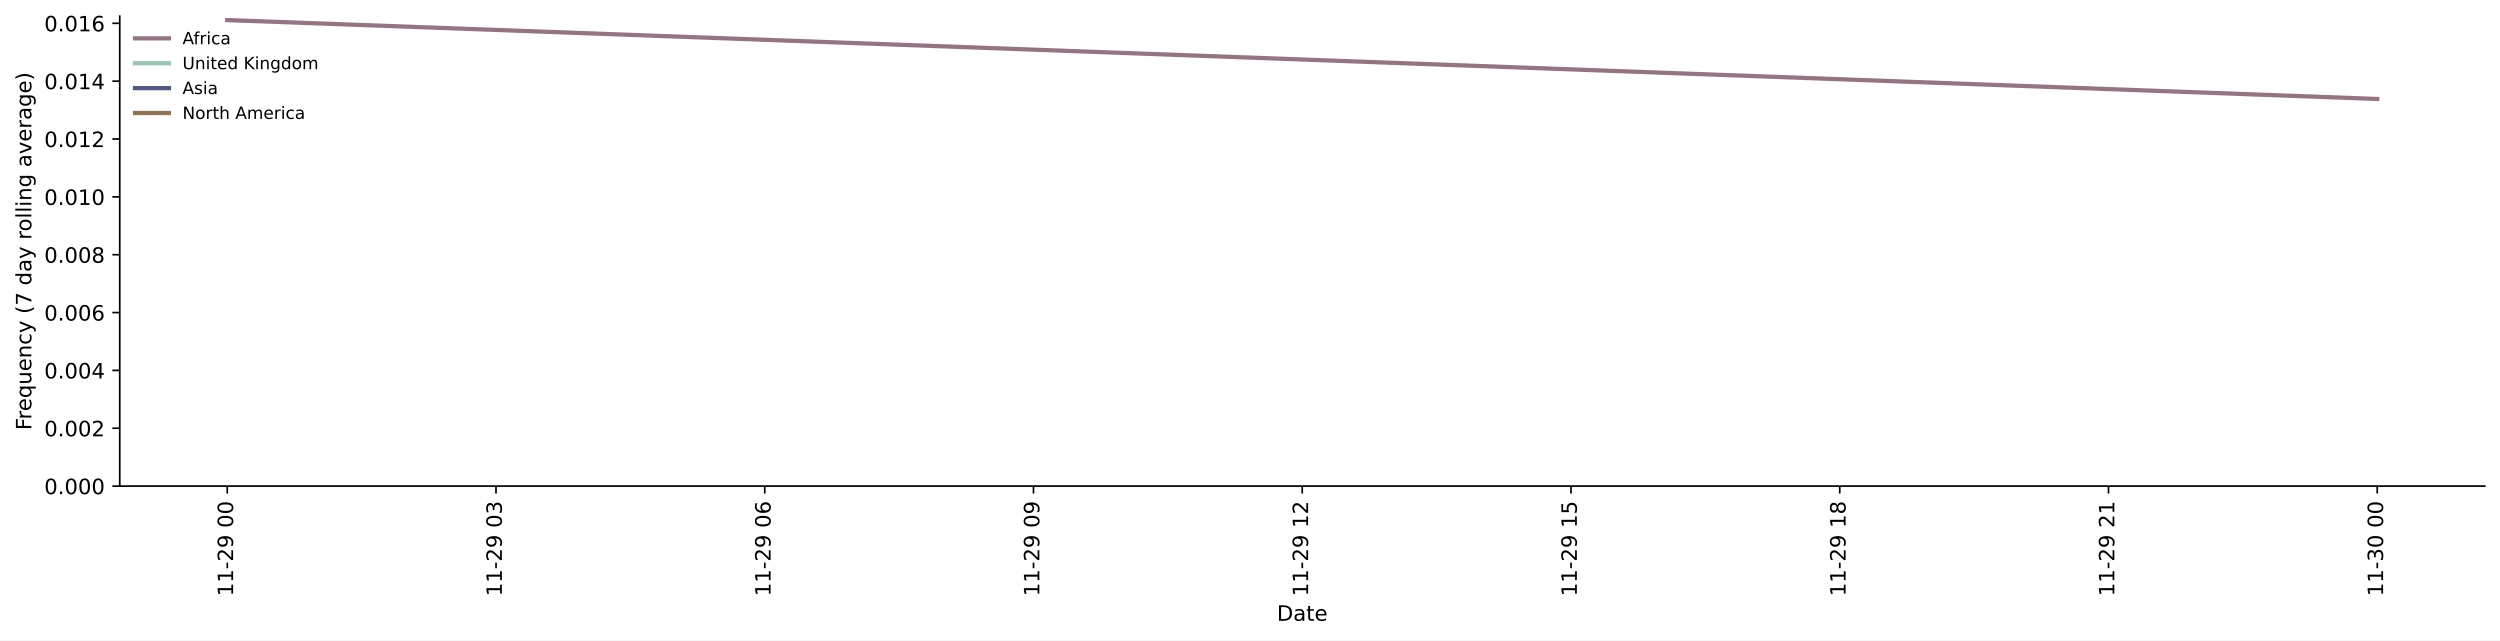
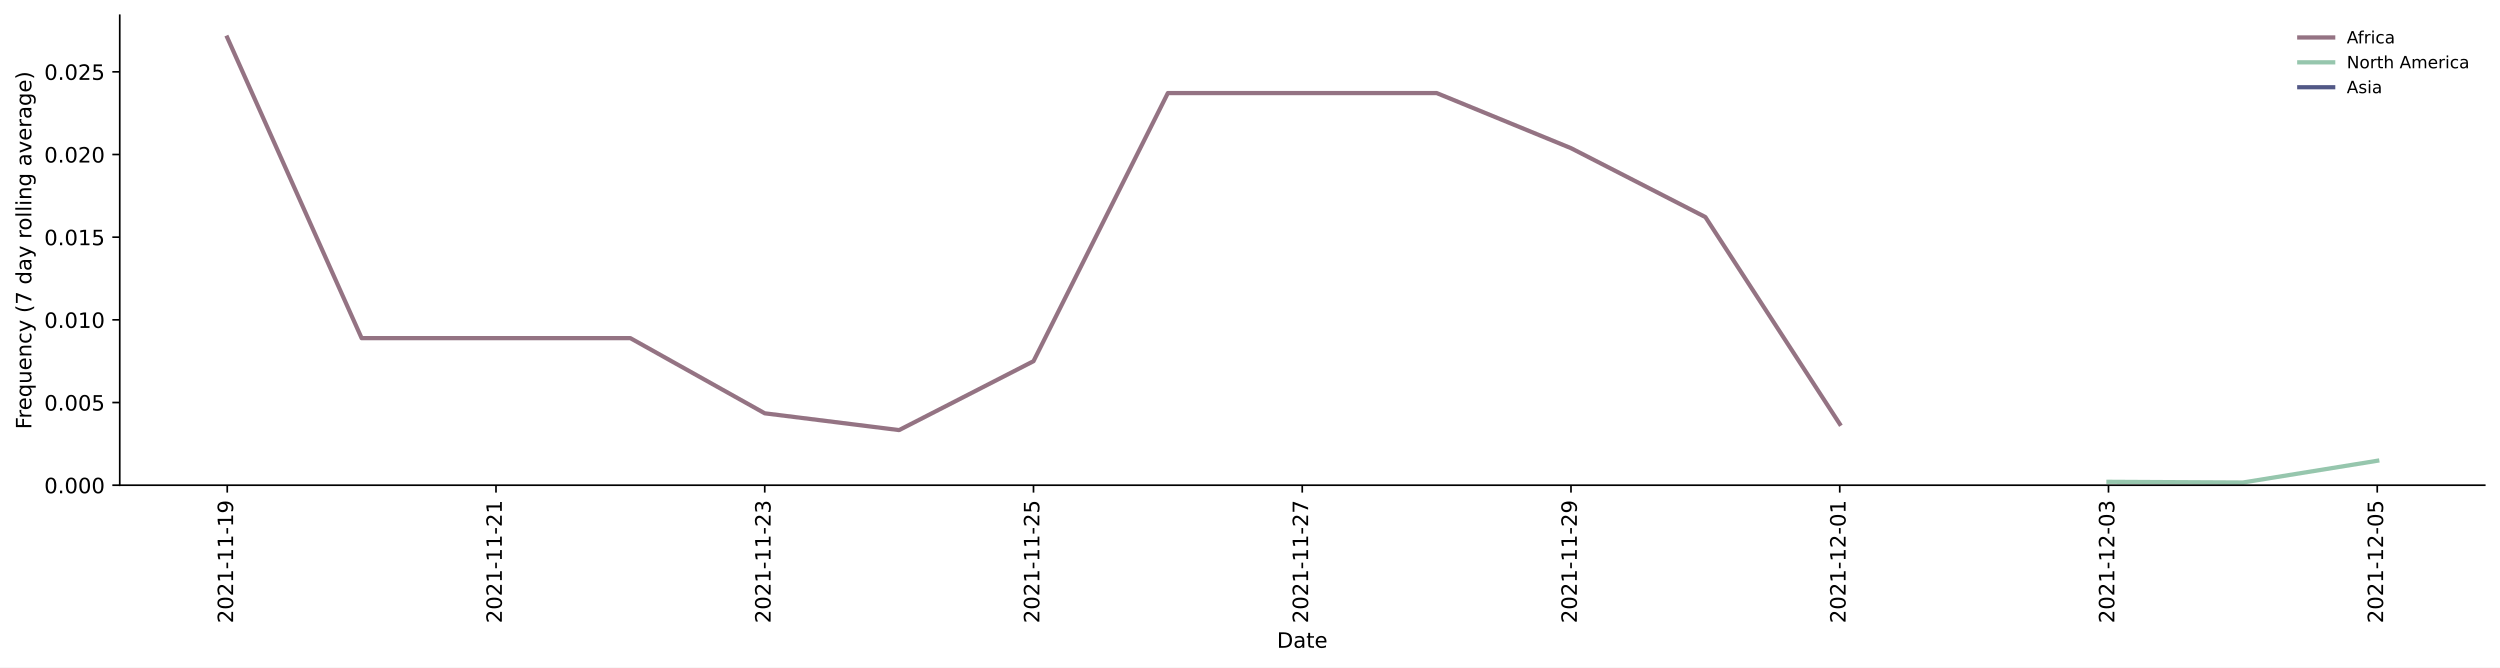
- <svg xmlns="http://www.w3.org/2000/svg" xmlns:xlink="http://www.w3.org/1999/xlink" height="302.221pt" version="1.1" viewBox="0 0 1179.706 302.221" width="1179.706pt">
+ <svg xmlns="http://www.w3.org/2000/svg" xmlns:xlink="http://www.w3.org/1999/xlink" height="314.954pt" version="1.1" viewBox="0 0 1179.706 314.954" width="1179.706pt">
  <defs>
    <style type="text/css">*{stroke-linecap:butt;stroke-linejoin:round;}</style>
  </defs>
  <g id="figure_1">
    <g id="patch_1">
-       <path d="M 0 302.221  L 1179.706 302.221  L 1179.706 0  L 0 0  z " style="fill:#ffffff;" />
+       <path d="M 0 314.954  L 1179.706 314.954  L 1179.706 0  L 0 0  z " style="fill:#ffffff;" />
    </g>
    <g id="axes_1">
      <g id="patch_2">
-         <path d="M 56.506 229.381  L 1172.506 229.381  L 1172.506 7.621  L 56.506 7.621  z " style="fill:#ffffff;" />
+         <path d="M 56.506 228.96  L 1172.506 228.96  L 1172.506 7.2  L 56.506 7.2  z " style="fill:#ffffff;" />
      </g>
      <g id="matplotlib.axis_1">
        <g id="xtick_1">
          <g id="line2d_1">
            <defs>
-               <path d="M 0 0  L 0 3.5  " id="m46bac3c901" style="stroke:#000000;stroke-width:0.8;" />
-             </defs>
-             <g>
-               <use style="stroke:#000000;stroke-width:0.8;" x="107.234" xlink:href="#m46bac3c901" y="229.381" />
+               <path d="M 0 0  L 0 3.5  " id="m4ff0726800" style="stroke:#000000;stroke-width:0.8;" />
+             </defs>
+             <g>
+               <use style="stroke:#000000;stroke-width:0.8;" x="107.234" xlink:href="#m4ff0726800" y="228.96" />
            </g>
          </g>
          <g id="text_1">
-             <g transform="translate(109.9929 281.3424)rotate(-90)scale(0.1 -0.1)">
+             <g transform="translate(109.9929 294.0756)rotate(-90)scale(0.1 -0.1)">
              <defs>
+                 <path d="M 1228 531  L 3431 531  L 3431 0  L 469 0  L 469 531  Q 828 903 1448 1529  Q 2069 2156 2228 2338  Q 2531 2678 2651 2914  Q 2772 3150 2772 3378  Q 2772 3750 2511 3984  Q 2250 4219 1831 4219  Q 1534 4219 1204 4116  Q 875 4013 500 3803  L 500 4441  Q 881 4594 1212 4672  Q 1544 4750 1819 4750  Q 2544 4750 2975 4387  Q 3406 4025 3406 3419  Q 3406 3131 3298 2873  Q 3191 2616 2906 2266  Q 2828 2175 2409 1742  Q 1991 1309 1228 531  z " id="DejaVuSans-32" transform="scale(0.015625)" />
+                 <path d="M 2034 4250  Q 1547 4250 1301 3770  Q 1056 3291 1056 2328  Q 1056 1369 1301 889  Q 1547 409 2034 409  Q 2525 409 2770 889  Q 3016 1369 3016 2328  Q 3016 3291 2770 3770  Q 2525 4250 2034 4250  z M 2034 4750  Q 2819 4750 3233 4129  Q 3647 3509 3647 2328  Q 3647 1150 3233 529  Q 2819 -91 2034 -91  Q 1250 -91 836 529  Q 422 1150 422 2328  Q 422 3509 836 4129  Q 1250 4750 2034 4750  z " id="DejaVuSans-30" transform="scale(0.015625)" />
                <path d="M 794 531  L 1825 531  L 1825 4091  L 703 3866  L 703 4441  L 1819 4666  L 2450 4666  L 2450 531  L 3481 531  L 3481 0  L 794 0  L 794 531  z " id="DejaVuSans-31" transform="scale(0.015625)" />
                <path d="M 313 2009  L 1997 2009  L 1997 1497  L 313 1497  L 313 2009  z " id="DejaVuSans-2d" transform="scale(0.015625)" />
-                 <path d="M 1228 531  L 3431 531  L 3431 0  L 469 0  L 469 531  Q 828 903 1448 1529  Q 2069 2156 2228 2338  Q 2531 2678 2651 2914  Q 2772 3150 2772 3378  Q 2772 3750 2511 3984  Q 2250 4219 1831 4219  Q 1534 4219 1204 4116  Q 875 4013 500 3803  L 500 4441  Q 881 4594 1212 4672  Q 1544 4750 1819 4750  Q 2544 4750 2975 4387  Q 3406 4025 3406 3419  Q 3406 3131 3298 2873  Q 3191 2616 2906 2266  Q 2828 2175 2409 1742  Q 1991 1309 1228 531  z " id="DejaVuSans-32" transform="scale(0.015625)" />
                <path d="M 703 97  L 703 672  Q 941 559 1184 500  Q 1428 441 1663 441  Q 2288 441 2617 861  Q 2947 1281 2994 2138  Q 2813 1869 2534 1725  Q 2256 1581 1919 1581  Q 1219 1581 811 2004  Q 403 2428 403 3163  Q 403 3881 828 4315  Q 1253 4750 1959 4750  Q 2769 4750 3195 4129  Q 3622 3509 3622 2328  Q 3622 1225 3098 567  Q 2575 -91 1691 -91  Q 1453 -91 1209 -44  Q 966 3 703 97  z M 1959 2075  Q 2384 2075 2632 2365  Q 2881 2656 2881 3163  Q 2881 3666 2632 3958  Q 2384 4250 1959 4250  Q 1534 4250 1286 3958  Q 1038 3666 1038 3163  Q 1038 2656 1286 2365  Q 1534 2075 1959 2075  z " id="DejaVuSans-39" transform="scale(0.015625)" />
-                 <path id="DejaVuSans-20" transform="scale(0.015625)" />
-                 <path d="M 2034 4250  Q 1547 4250 1301 3770  Q 1056 3291 1056 2328  Q 1056 1369 1301 889  Q 1547 409 2034 409  Q 2525 409 2770 889  Q 3016 1369 3016 2328  Q 3016 3291 2770 3770  Q 2525 4250 2034 4250  z M 2034 4750  Q 2819 4750 3233 4129  Q 3647 3509 3647 2328  Q 3647 1150 3233 529  Q 2819 -91 2034 -91  Q 1250 -91 836 529  Q 422 1150 422 2328  Q 422 3509 836 4129  Q 1250 4750 2034 4750  z " id="DejaVuSans-30" transform="scale(0.015625)" />
              </defs>
-               <use xlink:href="#DejaVuSans-31" />
-               <use x="63.623" xlink:href="#DejaVuSans-31" />
-               <use x="127.246" xlink:href="#DejaVuSans-2d" />
-               <use x="163.33" xlink:href="#DejaVuSans-32" />
-               <use x="226.953" xlink:href="#DejaVuSans-39" />
-               <use x="290.576" xlink:href="#DejaVuSans-20" />
-               <use x="322.363" xlink:href="#DejaVuSans-30" />
-               <use x="385.986" xlink:href="#DejaVuSans-30" />
+               <use xlink:href="#DejaVuSans-32" />
+               <use x="63.623" xlink:href="#DejaVuSans-30" />
+               <use x="127.246" xlink:href="#DejaVuSans-32" />
+               <use x="190.869" xlink:href="#DejaVuSans-31" />
+               <use x="254.492" xlink:href="#DejaVuSans-2d" />
+               <use x="290.576" xlink:href="#DejaVuSans-31" />
+               <use x="354.199" xlink:href="#DejaVuSans-31" />
+               <use x="417.822" xlink:href="#DejaVuSans-2d" />
+               <use x="453.906" xlink:href="#DejaVuSans-31" />
+               <use x="517.529" xlink:href="#DejaVuSans-39" />
            </g>
          </g>
        </g>
        <g id="xtick_2">
          <g id="line2d_2">
            <g>
-               <use style="stroke:#000000;stroke-width:0.8;" x="234.052" xlink:href="#m46bac3c901" y="229.381" />
+               <use style="stroke:#000000;stroke-width:0.8;" x="234.052" xlink:href="#m4ff0726800" y="228.96" />
            </g>
          </g>
          <g id="text_2">
-             <g transform="translate(236.8111 281.3424)rotate(-90)scale(0.1 -0.1)">
+             <g transform="translate(236.8111 294.0756)rotate(-90)scale(0.1 -0.1)">
+               <use xlink:href="#DejaVuSans-32" />
+               <use x="63.623" xlink:href="#DejaVuSans-30" />
+               <use x="127.246" xlink:href="#DejaVuSans-32" />
+               <use x="190.869" xlink:href="#DejaVuSans-31" />
+               <use x="254.492" xlink:href="#DejaVuSans-2d" />
+               <use x="290.576" xlink:href="#DejaVuSans-31" />
+               <use x="354.199" xlink:href="#DejaVuSans-31" />
+               <use x="417.822" xlink:href="#DejaVuSans-2d" />
+               <use x="453.906" xlink:href="#DejaVuSans-32" />
+               <use x="517.529" xlink:href="#DejaVuSans-31" />
+             </g>
+           </g>
+         </g>
+         <g id="xtick_3">
+           <g id="line2d_3">
+             <g>
+               <use style="stroke:#000000;stroke-width:0.8;" x="360.87" xlink:href="#m4ff0726800" y="228.96" />
+             </g>
+           </g>
+           <g id="text_3">
+             <g transform="translate(363.6293 294.0756)rotate(-90)scale(0.1 -0.1)">
              <defs>
                <path d="M 2597 2516  Q 3050 2419 3304 2112  Q 3559 1806 3559 1356  Q 3559 666 3084 287  Q 2609 -91 1734 -91  Q 1441 -91 1130 -33  Q 819 25 488 141  L 488 750  Q 750 597 1062 519  Q 1375 441 1716 441  Q 2309 441 2620 675  Q 2931 909 2931 1356  Q 2931 1769 2642 2001  Q 2353 2234 1838 2234  L 1294 2234  L 1294 2753  L 1863 2753  Q 2328 2753 2575 2939  Q 2822 3125 2822 3475  Q 2822 3834 2567 4026  Q 2313 4219 1838 4219  Q 1578 4219 1281 4162  Q 984 4106 628 3988  L 628 4550  Q 988 4650 1302 4700  Q 1616 4750 1894 4750  Q 2613 4750 3031 4423  Q 3450 4097 3450 3541  Q 3450 3153 3228 2886  Q 3006 2619 2597 2516  z " id="DejaVuSans-33" transform="scale(0.015625)" />
              </defs>
-               <use xlink:href="#DejaVuSans-31" />
-               <use x="63.623" xlink:href="#DejaVuSans-31" />
-               <use x="127.246" xlink:href="#DejaVuSans-2d" />
-               <use x="163.33" xlink:href="#DejaVuSans-32" />
-               <use x="226.953" xlink:href="#DejaVuSans-39" />
-               <use x="290.576" xlink:href="#DejaVuSans-20" />
-               <use x="322.363" xlink:href="#DejaVuSans-30" />
-               <use x="385.986" xlink:href="#DejaVuSans-33" />
-             </g>
-           </g>
-         </g>
-         <g id="xtick_3">
-           <g id="line2d_3">
-             <g>
-               <use style="stroke:#000000;stroke-width:0.8;" x="360.87" xlink:href="#m46bac3c901" y="229.381" />
-             </g>
-           </g>
-           <g id="text_3">
-             <g transform="translate(363.6293 281.3424)rotate(-90)scale(0.1 -0.1)">
-               <defs>
-                 <path d="M 2113 2584  Q 1688 2584 1439 2293  Q 1191 2003 1191 1497  Q 1191 994 1439 701  Q 1688 409 2113 409  Q 2538 409 2786 701  Q 3034 994 3034 1497  Q 3034 2003 2786 2293  Q 2538 2584 2113 2584  z M 3366 4563  L 3366 3988  Q 3128 4100 2886 4159  Q 2644 4219 2406 4219  Q 1781 4219 1451 3797  Q 1122 3375 1075 2522  Q 1259 2794 1537 2939  Q 1816 3084 2150 3084  Q 2853 3084 3261 2657  Q 3669 2231 3669 1497  Q 3669 778 3244 343  Q 2819 -91 2113 -91  Q 1303 -91 875 529  Q 447 1150 447 2328  Q 447 3434 972 4092  Q 1497 4750 2381 4750  Q 2619 4750 2861 4703  Q 3103 4656 3366 4563  z " id="DejaVuSans-36" transform="scale(0.015625)" />
-               </defs>
-               <use xlink:href="#DejaVuSans-31" />
-               <use x="63.623" xlink:href="#DejaVuSans-31" />
-               <use x="127.246" xlink:href="#DejaVuSans-2d" />
-               <use x="163.33" xlink:href="#DejaVuSans-32" />
-               <use x="226.953" xlink:href="#DejaVuSans-39" />
-               <use x="290.576" xlink:href="#DejaVuSans-20" />
-               <use x="322.363" xlink:href="#DejaVuSans-30" />
-               <use x="385.986" xlink:href="#DejaVuSans-36" />
+               <use xlink:href="#DejaVuSans-32" />
+               <use x="63.623" xlink:href="#DejaVuSans-30" />
+               <use x="127.246" xlink:href="#DejaVuSans-32" />
+               <use x="190.869" xlink:href="#DejaVuSans-31" />
+               <use x="254.492" xlink:href="#DejaVuSans-2d" />
+               <use x="290.576" xlink:href="#DejaVuSans-31" />
+               <use x="354.199" xlink:href="#DejaVuSans-31" />
+               <use x="417.822" xlink:href="#DejaVuSans-2d" />
+               <use x="453.906" xlink:href="#DejaVuSans-32" />
+               <use x="517.529" xlink:href="#DejaVuSans-33" />
            </g>
          </g>
        </g>
        <g id="xtick_4">
          <g id="line2d_4">
            <g>
-               <use style="stroke:#000000;stroke-width:0.8;" x="487.688" xlink:href="#m46bac3c901" y="229.381" />
+               <use style="stroke:#000000;stroke-width:0.8;" x="487.688" xlink:href="#m4ff0726800" y="228.96" />
            </g>
          </g>
          <g id="text_4">
-             <g transform="translate(490.4474 281.3424)rotate(-90)scale(0.1 -0.1)">
-               <use xlink:href="#DejaVuSans-31" />
-               <use x="63.623" xlink:href="#DejaVuSans-31" />
-               <use x="127.246" xlink:href="#DejaVuSans-2d" />
-               <use x="163.33" xlink:href="#DejaVuSans-32" />
-               <use x="226.953" xlink:href="#DejaVuSans-39" />
-               <use x="290.576" xlink:href="#DejaVuSans-20" />
-               <use x="322.363" xlink:href="#DejaVuSans-30" />
-               <use x="385.986" xlink:href="#DejaVuSans-39" />
-             </g>
-           </g>
-         </g>
-         <g id="xtick_5">
-           <g id="line2d_5">
-             <g>
-               <use style="stroke:#000000;stroke-width:0.8;" x="614.506" xlink:href="#m46bac3c901" y="229.381" />
-             </g>
-           </g>
-           <g id="text_5">
-             <g transform="translate(617.2656 281.3424)rotate(-90)scale(0.1 -0.1)">
-               <use xlink:href="#DejaVuSans-31" />
-               <use x="63.623" xlink:href="#DejaVuSans-31" />
-               <use x="127.246" xlink:href="#DejaVuSans-2d" />
-               <use x="163.33" xlink:href="#DejaVuSans-32" />
-               <use x="226.953" xlink:href="#DejaVuSans-39" />
-               <use x="290.576" xlink:href="#DejaVuSans-20" />
-               <use x="322.363" xlink:href="#DejaVuSans-31" />
-               <use x="385.986" xlink:href="#DejaVuSans-32" />
-             </g>
-           </g>
-         </g>
-         <g id="xtick_6">
-           <g id="line2d_6">
-             <g>
-               <use style="stroke:#000000;stroke-width:0.8;" x="741.324" xlink:href="#m46bac3c901" y="229.381" />
-             </g>
-           </g>
-           <g id="text_6">
-             <g transform="translate(744.0838 281.3424)rotate(-90)scale(0.1 -0.1)">
+             <g transform="translate(490.4474 294.0756)rotate(-90)scale(0.1 -0.1)">
              <defs>
                <path d="M 691 4666  L 3169 4666  L 3169 4134  L 1269 4134  L 1269 2991  Q 1406 3038 1543 3061  Q 1681 3084 1819 3084  Q 2600 3084 3056 2656  Q 3513 2228 3513 1497  Q 3513 744 3044 326  Q 2575 -91 1722 -91  Q 1428 -91 1123 -41  Q 819 9 494 109  L 494 744  Q 775 591 1075 516  Q 1375 441 1709 441  Q 2250 441 2565 725  Q 2881 1009 2881 1497  Q 2881 1984 2565 2268  Q 2250 2553 1709 2553  Q 1456 2553 1204 2497  Q 953 2441 691 2322  L 691 4666  z " id="DejaVuSans-35" transform="scale(0.015625)" />
              </defs>
-               <use xlink:href="#DejaVuSans-31" />
-               <use x="63.623" xlink:href="#DejaVuSans-31" />
-               <use x="127.246" xlink:href="#DejaVuSans-2d" />
-               <use x="163.33" xlink:href="#DejaVuSans-32" />
-               <use x="226.953" xlink:href="#DejaVuSans-39" />
-               <use x="290.576" xlink:href="#DejaVuSans-20" />
-               <use x="322.363" xlink:href="#DejaVuSans-31" />
-               <use x="385.986" xlink:href="#DejaVuSans-35" />
+               <use xlink:href="#DejaVuSans-32" />
+               <use x="63.623" xlink:href="#DejaVuSans-30" />
+               <use x="127.246" xlink:href="#DejaVuSans-32" />
+               <use x="190.869" xlink:href="#DejaVuSans-31" />
+               <use x="254.492" xlink:href="#DejaVuSans-2d" />
+               <use x="290.576" xlink:href="#DejaVuSans-31" />
+               <use x="354.199" xlink:href="#DejaVuSans-31" />
+               <use x="417.822" xlink:href="#DejaVuSans-2d" />
+               <use x="453.906" xlink:href="#DejaVuSans-32" />
+               <use x="517.529" xlink:href="#DejaVuSans-35" />
+             </g>
+           </g>
+         </g>
+         <g id="xtick_5">
+           <g id="line2d_5">
+             <g>
+               <use style="stroke:#000000;stroke-width:0.8;" x="614.506" xlink:href="#m4ff0726800" y="228.96" />
+             </g>
+           </g>
+           <g id="text_5">
+             <g transform="translate(617.2656 294.0756)rotate(-90)scale(0.1 -0.1)">
+               <defs>
+                 <path d="M 525 4666  L 3525 4666  L 3525 4397  L 1831 0  L 1172 0  L 2766 4134  L 525 4134  L 525 4666  z " id="DejaVuSans-37" transform="scale(0.015625)" />
+               </defs>
+               <use xlink:href="#DejaVuSans-32" />
+               <use x="63.623" xlink:href="#DejaVuSans-30" />
+               <use x="127.246" xlink:href="#DejaVuSans-32" />
+               <use x="190.869" xlink:href="#DejaVuSans-31" />
+               <use x="254.492" xlink:href="#DejaVuSans-2d" />
+               <use x="290.576" xlink:href="#DejaVuSans-31" />
+               <use x="354.199" xlink:href="#DejaVuSans-31" />
+               <use x="417.822" xlink:href="#DejaVuSans-2d" />
+               <use x="453.906" xlink:href="#DejaVuSans-32" />
+               <use x="517.529" xlink:href="#DejaVuSans-37" />
+             </g>
+           </g>
+         </g>
+         <g id="xtick_6">
+           <g id="line2d_6">
+             <g>
+               <use style="stroke:#000000;stroke-width:0.8;" x="741.324" xlink:href="#m4ff0726800" y="228.96" />
+             </g>
+           </g>
+           <g id="text_6">
+             <g transform="translate(744.0838 294.0756)rotate(-90)scale(0.1 -0.1)">
+               <use xlink:href="#DejaVuSans-32" />
+               <use x="63.623" xlink:href="#DejaVuSans-30" />
+               <use x="127.246" xlink:href="#DejaVuSans-32" />
+               <use x="190.869" xlink:href="#DejaVuSans-31" />
+               <use x="254.492" xlink:href="#DejaVuSans-2d" />
+               <use x="290.576" xlink:href="#DejaVuSans-31" />
+               <use x="354.199" xlink:href="#DejaVuSans-31" />
+               <use x="417.822" xlink:href="#DejaVuSans-2d" />
+               <use x="453.906" xlink:href="#DejaVuSans-32" />
+               <use x="517.529" xlink:href="#DejaVuSans-39" />
            </g>
          </g>
        </g>
        <g id="xtick_7">
          <g id="line2d_7">
            <g>
-               <use style="stroke:#000000;stroke-width:0.8;" x="868.143" xlink:href="#m46bac3c901" y="229.381" />
+               <use style="stroke:#000000;stroke-width:0.8;" x="868.143" xlink:href="#m4ff0726800" y="228.96" />
            </g>
          </g>
          <g id="text_7">
-             <g transform="translate(870.902 281.3424)rotate(-90)scale(0.1 -0.1)">
-               <defs>
-                 <path d="M 2034 2216  Q 1584 2216 1326 1975  Q 1069 1734 1069 1313  Q 1069 891 1326 650  Q 1584 409 2034 409  Q 2484 409 2743 651  Q 3003 894 3003 1313  Q 3003 1734 2745 1975  Q 2488 2216 2034 2216  z M 1403 2484  Q 997 2584 770 2862  Q 544 3141 544 3541  Q 544 4100 942 4425  Q 1341 4750 2034 4750  Q 2731 4750 3128 4425  Q 3525 4100 3525 3541  Q 3525 3141 3298 2862  Q 3072 2584 2669 2484  Q 3125 2378 3379 2068  Q 3634 1759 3634 1313  Q 3634 634 3220 271  Q 2806 -91 2034 -91  Q 1263 -91 848 271  Q 434 634 434 1313  Q 434 1759 690 2068  Q 947 2378 1403 2484  z M 1172 3481  Q 1172 3119 1398 2916  Q 1625 2713 2034 2713  Q 2441 2713 2670 2916  Q 2900 3119 2900 3481  Q 2900 3844 2670 4047  Q 2441 4250 2034 4250  Q 1625 4250 1398 4047  Q 1172 3844 1172 3481  z " id="DejaVuSans-38" transform="scale(0.015625)" />
-               </defs>
-               <use xlink:href="#DejaVuSans-31" />
-               <use x="63.623" xlink:href="#DejaVuSans-31" />
-               <use x="127.246" xlink:href="#DejaVuSans-2d" />
-               <use x="163.33" xlink:href="#DejaVuSans-32" />
-               <use x="226.953" xlink:href="#DejaVuSans-39" />
-               <use x="290.576" xlink:href="#DejaVuSans-20" />
-               <use x="322.363" xlink:href="#DejaVuSans-31" />
-               <use x="385.986" xlink:href="#DejaVuSans-38" />
+             <g transform="translate(870.902 294.0756)rotate(-90)scale(0.1 -0.1)">
+               <use xlink:href="#DejaVuSans-32" />
+               <use x="63.623" xlink:href="#DejaVuSans-30" />
+               <use x="127.246" xlink:href="#DejaVuSans-32" />
+               <use x="190.869" xlink:href="#DejaVuSans-31" />
+               <use x="254.492" xlink:href="#DejaVuSans-2d" />
+               <use x="290.576" xlink:href="#DejaVuSans-31" />
+               <use x="354.199" xlink:href="#DejaVuSans-32" />
+               <use x="417.822" xlink:href="#DejaVuSans-2d" />
+               <use x="453.906" xlink:href="#DejaVuSans-30" />
+               <use x="517.529" xlink:href="#DejaVuSans-31" />
            </g>
          </g>
        </g>
        <g id="xtick_8">
          <g id="line2d_8">
            <g>
-               <use style="stroke:#000000;stroke-width:0.8;" x="994.961" xlink:href="#m46bac3c901" y="229.381" />
+               <use style="stroke:#000000;stroke-width:0.8;" x="994.961" xlink:href="#m4ff0726800" y="228.96" />
            </g>
          </g>
          <g id="text_8">
-             <g transform="translate(997.7202 281.3424)rotate(-90)scale(0.1 -0.1)">
-               <use xlink:href="#DejaVuSans-31" />
-               <use x="63.623" xlink:href="#DejaVuSans-31" />
-               <use x="127.246" xlink:href="#DejaVuSans-2d" />
-               <use x="163.33" xlink:href="#DejaVuSans-32" />
-               <use x="226.953" xlink:href="#DejaVuSans-39" />
-               <use x="290.576" xlink:href="#DejaVuSans-20" />
-               <use x="322.363" xlink:href="#DejaVuSans-32" />
-               <use x="385.986" xlink:href="#DejaVuSans-31" />
+             <g transform="translate(997.7202 294.0756)rotate(-90)scale(0.1 -0.1)">
+               <use xlink:href="#DejaVuSans-32" />
+               <use x="63.623" xlink:href="#DejaVuSans-30" />
+               <use x="127.246" xlink:href="#DejaVuSans-32" />
+               <use x="190.869" xlink:href="#DejaVuSans-31" />
+               <use x="254.492" xlink:href="#DejaVuSans-2d" />
+               <use x="290.576" xlink:href="#DejaVuSans-31" />
+               <use x="354.199" xlink:href="#DejaVuSans-32" />
+               <use x="417.822" xlink:href="#DejaVuSans-2d" />
+               <use x="453.906" xlink:href="#DejaVuSans-30" />
+               <use x="517.529" xlink:href="#DejaVuSans-33" />
            </g>
          </g>
        </g>
        <g id="xtick_9">
          <g id="line2d_9">
            <g>
-               <use style="stroke:#000000;stroke-width:0.8;" x="1121.779" xlink:href="#m46bac3c901" y="229.381" />
+               <use style="stroke:#000000;stroke-width:0.8;" x="1121.779" xlink:href="#m4ff0726800" y="228.96" />
            </g>
          </g>
          <g id="text_9">
-             <g transform="translate(1124.538 281.3424)rotate(-90)scale(0.1 -0.1)">
-               <use xlink:href="#DejaVuSans-31" />
-               <use x="63.623" xlink:href="#DejaVuSans-31" />
-               <use x="127.246" xlink:href="#DejaVuSans-2d" />
-               <use x="163.33" xlink:href="#DejaVuSans-33" />
-               <use x="226.953" xlink:href="#DejaVuSans-30" />
-               <use x="290.576" xlink:href="#DejaVuSans-20" />
-               <use x="322.363" xlink:href="#DejaVuSans-30" />
-               <use x="385.986" xlink:href="#DejaVuSans-30" />
+             <g transform="translate(1124.538 294.0756)rotate(-90)scale(0.1 -0.1)">
+               <use xlink:href="#DejaVuSans-32" />
+               <use x="63.623" xlink:href="#DejaVuSans-30" />
+               <use x="127.246" xlink:href="#DejaVuSans-32" />
+               <use x="190.869" xlink:href="#DejaVuSans-31" />
+               <use x="254.492" xlink:href="#DejaVuSans-2d" />
+               <use x="290.576" xlink:href="#DejaVuSans-31" />
+               <use x="354.199" xlink:href="#DejaVuSans-32" />
+               <use x="417.822" xlink:href="#DejaVuSans-2d" />
+               <use x="453.906" xlink:href="#DejaVuSans-30" />
+               <use x="517.529" xlink:href="#DejaVuSans-35" />
            </g>
          </g>
        </g>
        <g id="text_10">
-           <g transform="translate(602.5555 292.9408)scale(0.1 -0.1)">
+           <g transform="translate(602.5555 305.6741)scale(0.1 -0.1)">
            <defs>
              <path d="M 1259 4147  L 1259 519  L 2022 519  Q 2988 519 3436 956  Q 3884 1394 3884 2338  Q 3884 3275 3436 3711  Q 2988 4147 2022 4147  L 1259 4147  z M 628 4666  L 1925 4666  Q 3281 4666 3915 4102  Q 4550 3538 4550 2338  Q 4550 1131 3912 565  Q 3275 0 1925 0  L 628 0  L 628 4666  z " id="DejaVuSans-44" transform="scale(0.015625)" />
              <path d="M 2194 1759  Q 1497 1759 1228 1600  Q 959 1441 959 1056  Q 959 750 1161 570  Q 1363 391 1709 391  Q 2188 391 2477 730  Q 2766 1069 2766 1631  L 2766 1759  L 2194 1759  z M 3341 1997  L 3341 0  L 2766 0  L 2766 531  Q 2569 213 2275 61  Q 1981 -91 1556 -91  Q 1019 -91 701 211  Q 384 513 384 1019  Q 384 1609 779 1909  Q 1175 2209 1959 2209  L 2766 2209  L 2766 2266  Q 2766 2663 2505 2880  Q 2244 3097 1772 3097  Q 1472 3097 1187 3025  Q 903 2953 641 2809  L 641 3341  Q 956 3463 1253 3523  Q 1550 3584 1831 3584  Q 2591 3584 2966 3190  Q 3341 2797 3341 1997  z " id="DejaVuSans-61" transform="scale(0.015625)" />
              <path d="M 1172 4494  L 1172 3500  L 2356 3500  L 2356 3053  L 1172 3053  L 1172 1153  Q 1172 725 1289 603  Q 1406 481 1766 481  L 2356 481  L 2356 0  L 1766 0  Q 1100 0 847 248  Q 594 497 594 1153  L 594 3053  L 172 3053  L 172 3500  L 594 3500  L 594 4494  L 1172 4494  z " id="DejaVuSans-74" transform="scale(0.015625)" />
              <path d="M 3597 1894  L 3597 1613  L 953 1613  Q 991 1019 1311 708  Q 1631 397 2203 397  Q 2534 397 2845 478  Q 3156 559 3463 722  L 3463 178  Q 3153 47 2828 -22  Q 2503 -91 2169 -91  Q 1331 -91 842 396  Q 353 884 353 1716  Q 353 2575 817 3079  Q 1281 3584 2069 3584  Q 2775 3584 3186 3129  Q 3597 2675 3597 1894  z M 3022 2063  Q 3016 2534 2758 2815  Q 2500 3097 2075 3097  Q 1594 3097 1305 2825  Q 1016 2553 972 2059  L 3022 2063  z " id="DejaVuSans-65" transform="scale(0.015625)" />
            </defs>
            <use xlink:href="#DejaVuSans-44" />
            <use x="77.002" xlink:href="#DejaVuSans-61" />
            <use x="138.281" xlink:href="#DejaVuSans-74" />
            <use x="177.49" xlink:href="#DejaVuSans-65" />
          </g>
        </g>
      </g>
      <g id="matplotlib.axis_2">
        <g id="ytick_1">
          <g id="line2d_10">
            <defs>
-               <path d="M 0 0  L -3.5 0  " id="mb8871c5347" style="stroke:#000000;stroke-width:0.8;" />
-             </defs>
-             <g>
-               <use style="stroke:#000000;stroke-width:0.8;" x="56.506" xlink:href="#mb8871c5347" y="229.381" />
+               <path d="M 0 0  L -3.5 0  " id="m274458a9f3" style="stroke:#000000;stroke-width:0.8;" />
+             </defs>
+             <g>
+               <use style="stroke:#000000;stroke-width:0.8;" x="56.506" xlink:href="#m274458a9f3" y="228.96" />
            </g>
          </g>
          <g id="text_11">
-             <g transform="translate(20.87813 233.1807)scale(0.1 -0.1)">
+             <g transform="translate(20.87813 232.7592)scale(0.1 -0.1)">
              <defs>
                <path d="M 684 794  L 1344 794  L 1344 0  L 684 0  L 684 794  z " id="DejaVuSans-2e" transform="scale(0.015625)" />
              </defs>
              <use xlink:href="#DejaVuSans-30" />
              <use x="63.623" xlink:href="#DejaVuSans-2e" />
              <use x="95.41" xlink:href="#DejaVuSans-30" />
              <use x="159.033" xlink:href="#DejaVuSans-30" />
              <use x="222.656" xlink:href="#DejaVuSans-30" />
            </g>
          </g>
        </g>
        <g id="ytick_2">
          <g id="line2d_11">
            <g>
-               <use style="stroke:#000000;stroke-width:0.8;" x="56.506" xlink:href="#mb8871c5347" y="202.084" />
+               <use style="stroke:#000000;stroke-width:0.8;" x="56.506" xlink:href="#m274458a9f3" y="189.946" />
            </g>
          </g>
          <g id="text_12">
-             <g transform="translate(20.87813 205.8829)scale(0.1 -0.1)">
+             <g transform="translate(20.87813 193.7454)scale(0.1 -0.1)">
              <use xlink:href="#DejaVuSans-30" />
              <use x="63.623" xlink:href="#DejaVuSans-2e" />
              <use x="95.41" xlink:href="#DejaVuSans-30" />
              <use x="159.033" xlink:href="#DejaVuSans-30" />
-               <use x="222.656" xlink:href="#DejaVuSans-32" />
+               <use x="222.656" xlink:href="#DejaVuSans-35" />
            </g>
          </g>
        </g>
        <g id="ytick_3">
          <g id="line2d_12">
            <g>
-               <use style="stroke:#000000;stroke-width:0.8;" x="56.506" xlink:href="#mb8871c5347" y="174.786" />
+               <use style="stroke:#000000;stroke-width:0.8;" x="56.506" xlink:href="#m274458a9f3" y="150.932" />
            </g>
          </g>
          <g id="text_13">
-             <g transform="translate(20.87813 178.5851)scale(0.1 -0.1)">
-               <defs>
-                 <path d="M 2419 4116  L 825 1625  L 2419 1625  L 2419 4116  z M 2253 4666  L 3047 4666  L 3047 1625  L 3713 1625  L 3713 1100  L 3047 1100  L 3047 0  L 2419 0  L 2419 1100  L 313 1100  L 313 1709  L 2253 4666  z " id="DejaVuSans-34" transform="scale(0.015625)" />
-               </defs>
-               <use xlink:href="#DejaVuSans-30" />
-               <use x="63.623" xlink:href="#DejaVuSans-2e" />
-               <use x="95.41" xlink:href="#DejaVuSans-30" />
-               <use x="159.033" xlink:href="#DejaVuSans-30" />
-               <use x="222.656" xlink:href="#DejaVuSans-34" />
+             <g transform="translate(20.87813 154.7316)scale(0.1 -0.1)">
+               <use xlink:href="#DejaVuSans-30" />
+               <use x="63.623" xlink:href="#DejaVuSans-2e" />
+               <use x="95.41" xlink:href="#DejaVuSans-30" />
+               <use x="159.033" xlink:href="#DejaVuSans-31" />
+               <use x="222.656" xlink:href="#DejaVuSans-30" />
            </g>
          </g>
        </g>
        <g id="ytick_4">
          <g id="line2d_13">
            <g>
-               <use style="stroke:#000000;stroke-width:0.8;" x="56.506" xlink:href="#mb8871c5347" y="147.488" />
+               <use style="stroke:#000000;stroke-width:0.8;" x="56.506" xlink:href="#m274458a9f3" y="111.919" />
            </g>
          </g>
          <g id="text_14">
-             <g transform="translate(20.87813 151.2873)scale(0.1 -0.1)">
-               <use xlink:href="#DejaVuSans-30" />
-               <use x="63.623" xlink:href="#DejaVuSans-2e" />
-               <use x="95.41" xlink:href="#DejaVuSans-30" />
-               <use x="159.033" xlink:href="#DejaVuSans-30" />
-               <use x="222.656" xlink:href="#DejaVuSans-36" />
+             <g transform="translate(20.87813 115.7178)scale(0.1 -0.1)">
+               <use xlink:href="#DejaVuSans-30" />
+               <use x="63.623" xlink:href="#DejaVuSans-2e" />
+               <use x="95.41" xlink:href="#DejaVuSans-30" />
+               <use x="159.033" xlink:href="#DejaVuSans-31" />
+               <use x="222.656" xlink:href="#DejaVuSans-35" />
            </g>
          </g>
        </g>
        <g id="ytick_5">
          <g id="line2d_14">
            <g>
-               <use style="stroke:#000000;stroke-width:0.8;" x="56.506" xlink:href="#mb8871c5347" y="120.19" />
+               <use style="stroke:#000000;stroke-width:0.8;" x="56.506" xlink:href="#m274458a9f3" y="72.905" />
            </g>
          </g>
          <g id="text_15">
-             <g transform="translate(20.87813 123.9896)scale(0.1 -0.1)">
-               <use xlink:href="#DejaVuSans-30" />
-               <use x="63.623" xlink:href="#DejaVuSans-2e" />
-               <use x="95.41" xlink:href="#DejaVuSans-30" />
-               <use x="159.033" xlink:href="#DejaVuSans-30" />
-               <use x="222.656" xlink:href="#DejaVuSans-38" />
+             <g transform="translate(20.87813 76.70397)scale(0.1 -0.1)">
+               <use xlink:href="#DejaVuSans-30" />
+               <use x="63.623" xlink:href="#DejaVuSans-2e" />
+               <use x="95.41" xlink:href="#DejaVuSans-30" />
+               <use x="159.033" xlink:href="#DejaVuSans-32" />
+               <use x="222.656" xlink:href="#DejaVuSans-30" />
            </g>
          </g>
        </g>
        <g id="ytick_6">
          <g id="line2d_15">
            <g>
-               <use style="stroke:#000000;stroke-width:0.8;" x="56.506" xlink:href="#mb8871c5347" y="92.893" />
+               <use style="stroke:#000000;stroke-width:0.8;" x="56.506" xlink:href="#m274458a9f3" y="33.891" />
            </g>
          </g>
          <g id="text_16">
-             <g transform="translate(20.87813 96.69178)scale(0.1 -0.1)">
-               <use xlink:href="#DejaVuSans-30" />
-               <use x="63.623" xlink:href="#DejaVuSans-2e" />
-               <use x="95.41" xlink:href="#DejaVuSans-30" />
-               <use x="159.033" xlink:href="#DejaVuSans-31" />
-               <use x="222.656" xlink:href="#DejaVuSans-30" />
-             </g>
-           </g>
-         </g>
-         <g id="ytick_7">
-           <g id="line2d_16">
-             <g>
-               <use style="stroke:#000000;stroke-width:0.8;" x="56.506" xlink:href="#mb8871c5347" y="65.595" />
-             </g>
-           </g>
-           <g id="text_17">
-             <g transform="translate(20.87813 69.394)scale(0.1 -0.1)">
-               <use xlink:href="#DejaVuSans-30" />
-               <use x="63.623" xlink:href="#DejaVuSans-2e" />
-               <use x="95.41" xlink:href="#DejaVuSans-30" />
-               <use x="159.033" xlink:href="#DejaVuSans-31" />
-               <use x="222.656" xlink:href="#DejaVuSans-32" />
-             </g>
-           </g>
-         </g>
-         <g id="ytick_8">
-           <g id="line2d_17">
-             <g>
-               <use style="stroke:#000000;stroke-width:0.8;" x="56.506" xlink:href="#mb8871c5347" y="38.297" />
-             </g>
-           </g>
-           <g id="text_18">
-             <g transform="translate(20.87813 42.09622)scale(0.1 -0.1)">
-               <use xlink:href="#DejaVuSans-30" />
-               <use x="63.623" xlink:href="#DejaVuSans-2e" />
-               <use x="95.41" xlink:href="#DejaVuSans-30" />
-               <use x="159.033" xlink:href="#DejaVuSans-31" />
-               <use x="222.656" xlink:href="#DejaVuSans-34" />
-             </g>
-           </g>
-         </g>
-         <g id="ytick_9">
-           <g id="line2d_18">
-             <g>
-               <use style="stroke:#000000;stroke-width:0.8;" x="56.506" xlink:href="#mb8871c5347" y="10.999" />
-             </g>
-           </g>
-           <g id="text_19">
-             <g transform="translate(20.87813 14.79844)scale(0.1 -0.1)">
-               <use xlink:href="#DejaVuSans-30" />
-               <use x="63.623" xlink:href="#DejaVuSans-2e" />
-               <use x="95.41" xlink:href="#DejaVuSans-30" />
-               <use x="159.033" xlink:href="#DejaVuSans-31" />
-               <use x="222.656" xlink:href="#DejaVuSans-36" />
-             </g>
-           </g>
-         </g>
-         <g id="text_20">
-           <g transform="translate(14.79844 202.9507)rotate(-90)scale(0.1 -0.1)">
+             <g transform="translate(20.87813 37.69016)scale(0.1 -0.1)">
+               <use xlink:href="#DejaVuSans-30" />
+               <use x="63.623" xlink:href="#DejaVuSans-2e" />
+               <use x="95.41" xlink:href="#DejaVuSans-30" />
+               <use x="159.033" xlink:href="#DejaVuSans-32" />
+               <use x="222.656" xlink:href="#DejaVuSans-35" />
+             </g>
+           </g>
+         </g>
+         <g id="text_17">
+           <g transform="translate(14.79844 202.5292)rotate(-90)scale(0.1 -0.1)">
            <defs>
              <path d="M 628 4666  L 3309 4666  L 3309 4134  L 1259 4134  L 1259 2759  L 3109 2759  L 3109 2228  L 1259 2228  L 1259 0  L 628 0  L 628 4666  z " id="DejaVuSans-46" transform="scale(0.015625)" />
              <path d="M 2631 2963  Q 2534 3019 2420 3045  Q 2306 3072 2169 3072  Q 1681 3072 1420 2755  Q 1159 2438 1159 1844  L 1159 0  L 581 0  L 581 3500  L 1159 3500  L 1159 2956  Q 1341 3275 1631 3429  Q 1922 3584 2338 3584  Q 2397 3584 2469 3576  Q 2541 3569 2628 3553  L 2631 2963  z " id="DejaVuSans-72" transform="scale(0.015625)" />
              <path d="M 947 1747  Q 947 1113 1208 752  Q 1469 391 1925 391  Q 2381 391 2643 752  Q 2906 1113 2906 1747  Q 2906 2381 2643 2742  Q 2381 3103 1925 3103  Q 1469 3103 1208 2742  Q 947 2381 947 1747  z M 2906 525  Q 2725 213 2448 61  Q 2172 -91 1784 -91  Q 1150 -91 751 415  Q 353 922 353 1747  Q 353 2572 751 3078  Q 1150 3584 1784 3584  Q 2172 3584 2448 3432  Q 2725 3281 2906 2969  L 2906 3500  L 3481 3500  L 3481 -1331  L 2906 -1331  L 2906 525  z " id="DejaVuSans-71" transform="scale(0.015625)" />
              <path d="M 544 1381  L 544 3500  L 1119 3500  L 1119 1403  Q 1119 906 1312 657  Q 1506 409 1894 409  Q 2359 409 2629 706  Q 2900 1003 2900 1516  L 2900 3500  L 3475 3500  L 3475 0  L 2900 0  L 2900 538  Q 2691 219 2414 64  Q 2138 -91 1772 -91  Q 1169 -91 856 284  Q 544 659 544 1381  z M 1991 3584  L 1991 3584  z " id="DejaVuSans-75" transform="scale(0.015625)" />
              <path d="M 3513 2113  L 3513 0  L 2938 0  L 2938 2094  Q 2938 2591 2744 2837  Q 2550 3084 2163 3084  Q 1697 3084 1428 2787  Q 1159 2491 1159 1978  L 1159 0  L 581 0  L 581 3500  L 1159 3500  L 1159 2956  Q 1366 3272 1645 3428  Q 1925 3584 2291 3584  Q 2894 3584 3203 3211  Q 3513 2838 3513 2113  z " id="DejaVuSans-6e" transform="scale(0.015625)" />
              <path d="M 3122 3366  L 3122 2828  Q 2878 2963 2633 3030  Q 2388 3097 2138 3097  Q 1578 3097 1268 2742  Q 959 2388 959 1747  Q 959 1106 1268 751  Q 1578 397 2138 397  Q 2388 397 2633 464  Q 2878 531 3122 666  L 3122 134  Q 2881 22 2623 -34  Q 2366 -91 2075 -91  Q 1284 -91 818 406  Q 353 903 353 1747  Q 353 2603 823 3093  Q 1294 3584 2113 3584  Q 2378 3584 2631 3529  Q 2884 3475 3122 3366  z " id="DejaVuSans-63" transform="scale(0.015625)" />
              <path d="M 2059 -325  Q 1816 -950 1584 -1140  Q 1353 -1331 966 -1331  L 506 -1331  L 506 -850  L 844 -850  Q 1081 -850 1212 -737  Q 1344 -625 1503 -206  L 1606 56  L 191 3500  L 800 3500  L 1894 763  L 2988 3500  L 3597 3500  L 2059 -325  z " id="DejaVuSans-79" transform="scale(0.015625)" />
+               <path id="DejaVuSans-20" transform="scale(0.015625)" />
              <path d="M 1984 4856  Q 1566 4138 1362 3434  Q 1159 2731 1159 2009  Q 1159 1288 1364 580  Q 1569 -128 1984 -844  L 1484 -844  Q 1016 -109 783 600  Q 550 1309 550 2009  Q 550 2706 781 3412  Q 1013 4119 1484 4856  L 1984 4856  z " id="DejaVuSans-28" transform="scale(0.015625)" />
-               <path d="M 525 4666  L 3525 4666  L 3525 4397  L 1831 0  L 1172 0  L 2766 4134  L 525 4134  L 525 4666  z " id="DejaVuSans-37" transform="scale(0.015625)" />
              <path d="M 2906 2969  L 2906 4863  L 3481 4863  L 3481 0  L 2906 0  L 2906 525  Q 2725 213 2448 61  Q 2172 -91 1784 -91  Q 1150 -91 751 415  Q 353 922 353 1747  Q 353 2572 751 3078  Q 1150 3584 1784 3584  Q 2172 3584 2448 3432  Q 2725 3281 2906 2969  z M 947 1747  Q 947 1113 1208 752  Q 1469 391 1925 391  Q 2381 391 2643 752  Q 2906 1113 2906 1747  Q 2906 2381 2643 2742  Q 2381 3103 1925 3103  Q 1469 3103 1208 2742  Q 947 2381 947 1747  z " id="DejaVuSans-64" transform="scale(0.015625)" />
              <path d="M 1959 3097  Q 1497 3097 1228 2736  Q 959 2375 959 1747  Q 959 1119 1226 758  Q 1494 397 1959 397  Q 2419 397 2687 759  Q 2956 1122 2956 1747  Q 2956 2369 2687 2733  Q 2419 3097 1959 3097  z M 1959 3584  Q 2709 3584 3137 3096  Q 3566 2609 3566 1747  Q 3566 888 3137 398  Q 2709 -91 1959 -91  Q 1206 -91 779 398  Q 353 888 353 1747  Q 353 2609 779 3096  Q 1206 3584 1959 3584  z " id="DejaVuSans-6f" transform="scale(0.015625)" />
              <path d="M 603 4863  L 1178 4863  L 1178 0  L 603 0  L 603 4863  z " id="DejaVuSans-6c" transform="scale(0.015625)" />
              <path d="M 603 3500  L 1178 3500  L 1178 0  L 603 0  L 603 3500  z M 603 4863  L 1178 4863  L 1178 4134  L 603 4134  L 603 4863  z " id="DejaVuSans-69" transform="scale(0.015625)" />
              <path d="M 2906 1791  Q 2906 2416 2648 2759  Q 2391 3103 1925 3103  Q 1463 3103 1205 2759  Q 947 2416 947 1791  Q 947 1169 1205 825  Q 1463 481 1925 481  Q 2391 481 2648 825  Q 2906 1169 2906 1791  z M 3481 434  Q 3481 -459 3084 -895  Q 2688 -1331 1869 -1331  Q 1566 -1331 1297 -1286  Q 1028 -1241 775 -1147  L 775 -588  Q 1028 -725 1275 -790  Q 1522 -856 1778 -856  Q 2344 -856 2625 -561  Q 2906 -266 2906 331  L 2906 616  Q 2728 306 2450 153  Q 2172 0 1784 0  Q 1141 0 747 490  Q 353 981 353 1791  Q 353 2603 747 3093  Q 1141 3584 1784 3584  Q 2172 3584 2450 3431  Q 2728 3278 2906 2969  L 2906 3500  L 3481 3500  L 3481 434  z " id="DejaVuSans-67" transform="scale(0.015625)" />
              <path d="M 191 3500  L 800 3500  L 1894 563  L 2988 3500  L 3597 3500  L 2284 0  L 1503 0  L 191 3500  z " id="DejaVuSans-76" transform="scale(0.015625)" />
              <path d="M 513 4856  L 1013 4856  Q 1481 4119 1714 3412  Q 1947 2706 1947 2009  Q 1947 1309 1714 600  Q 1481 -109 1013 -844  L 513 -844  Q 928 -128 1133 580  Q 1338 1288 1338 2009  Q 1338 2731 1133 3434  Q 928 4138 513 4856  z " id="DejaVuSans-29" transform="scale(0.015625)" />
            </defs>
            <use xlink:href="#DejaVuSans-46" />
            <use x="50.27" xlink:href="#DejaVuSans-72" />
            <use x="89.133" xlink:href="#DejaVuSans-65" />
            <use x="150.656" xlink:href="#DejaVuSans-71" />
            <use x="214.133" xlink:href="#DejaVuSans-75" />
            <use x="277.512" xlink:href="#DejaVuSans-65" />
            <use x="339.035" xlink:href="#DejaVuSans-6e" />
            <use x="402.414" xlink:href="#DejaVuSans-63" />
            <use x="457.395" xlink:href="#DejaVuSans-79" />
            <use x="516.574" xlink:href="#DejaVuSans-20" />
            <use x="548.361" xlink:href="#DejaVuSans-28" />
            <use x="587.375" xlink:href="#DejaVuSans-37" />
            <use x="650.998" xlink:href="#DejaVuSans-20" />
            <use x="682.785" xlink:href="#DejaVuSans-64" />
            <use x="746.262" xlink:href="#DejaVuSans-61" />
            <use x="807.541" xlink:href="#DejaVuSans-79" />
            <use x="866.721" xlink:href="#DejaVuSans-20" />
            <use x="898.508" xlink:href="#DejaVuSans-72" />
            <use x="937.371" xlink:href="#DejaVuSans-6f" />
            <use x="998.553" xlink:href="#DejaVuSans-6c" />
            <use x="1026.336" xlink:href="#DejaVuSans-6c" />
            <use x="1054.119" xlink:href="#DejaVuSans-69" />
            <use x="1081.902" xlink:href="#DejaVuSans-6e" />
            <use x="1145.281" xlink:href="#DejaVuSans-67" />
            <use x="1208.758" xlink:href="#DejaVuSans-20" />
            <use x="1240.545" xlink:href="#DejaVuSans-61" />
            <use x="1301.824" xlink:href="#DejaVuSans-76" />
            <use x="1361.004" xlink:href="#DejaVuSans-65" />
            <use x="1422.527" xlink:href="#DejaVuSans-72" />
            <use x="1463.641" xlink:href="#DejaVuSans-61" />
            <use x="1524.92" xlink:href="#DejaVuSans-67" />
            <use x="1588.396" xlink:href="#DejaVuSans-65" />
            <use x="1649.92" xlink:href="#DejaVuSans-29" />
          </g>
        </g>
      </g>
-       <g id="line2d_19">
-         <path clip-path="url(#pc4dbdf06ef)" d="M 107.234 9.483  L 1121.779 46.707  " style="fill:none;stroke:#947383;stroke-linecap:square;stroke-width:2;" />
-       </g>
-       <g id="line2d_20">
-         <path clip-path="url(#pc4dbdf06ef)" style="fill:none;stroke:#96c6ad;stroke-linecap:square;stroke-width:2;" />
-       </g>
-       <g id="line2d_21">
-         <path clip-path="url(#pc4dbdf06ef)" style="fill:none;stroke:#525886;stroke-linecap:square;stroke-width:2;" />
-       </g>
-       <g id="line2d_22">
-         <path clip-path="url(#pc4dbdf06ef)" style="fill:none;stroke:#937252;stroke-linecap:square;stroke-width:2;" />
+       <g id="line2d_16">
+         <path clip-path="url(#p69a706f196)" d="M 107.234 17.699  L 170.643 159.568  L 234.052 159.568  L 297.461 159.568  L 360.87 195.035  L 424.279 202.951  L 487.688 170.439  L 551.097 43.908  L 614.506 43.908  L 677.915 43.908  L 741.324 69.917  L 804.734 102.429  L 868.143 200.061  " style="fill:none;stroke:#947383;stroke-linecap:square;stroke-width:2;" />
+       </g>
+       <g id="line2d_17">
+         <path clip-path="url(#p69a706f196)" d="M 994.961 227.354  L 1058.37 227.688  L 1121.779 217.421  " style="fill:none;stroke:#96c6ad;stroke-linecap:square;stroke-width:2;" />
+       </g>
+       <g id="line2d_18">
+         <path clip-path="url(#p69a706f196)" style="fill:none;stroke:#525886;stroke-linecap:square;stroke-width:2;" />
      </g>
      <g id="patch_3">
-         <path d="M 56.506 229.381  L 56.506 7.621  " style="fill:none;stroke:#000000;stroke-linecap:square;stroke-linejoin:miter;stroke-width:0.8;" />
+         <path d="M 56.506 228.96  L 56.506 7.2  " style="fill:none;stroke:#000000;stroke-linecap:square;stroke-linejoin:miter;stroke-width:0.8;" />
      </g>
      <g id="patch_4">
-         <path d="M 56.506 229.381  L 1172.506 229.381  " style="fill:none;stroke:#000000;stroke-linecap:square;stroke-linejoin:miter;stroke-width:0.8;" />
+         <path d="M 56.506 228.96  L 1172.506 228.96  " style="fill:none;stroke:#000000;stroke-linecap:square;stroke-linejoin:miter;stroke-width:0.8;" />
      </g>
      <g id="legend_1">
-         <g id="line2d_23">
-           <path d="M 63.706 18.1  L 79.706 18.1  " style="fill:none;stroke:#947383;stroke-linecap:square;stroke-width:2;" />
-         </g>
-         <g id="line2d_24" />
-         <g id="text_21">
-           <g transform="translate(86.10625 20.90021)scale(0.08 -0.08)">
+         <g id="line2d_19">
+           <path d="M 1084.989 17.679  L 1100.989 17.679  " style="fill:none;stroke:#947383;stroke-linecap:square;stroke-width:2;" />
+         </g>
+         <g id="line2d_20" />
+         <g id="text_18">
+           <g transform="translate(1107.389 20.47875)scale(0.08 -0.08)">
            <defs>
              <path d="M 2188 4044  L 1331 1722  L 3047 1722  L 2188 4044  z M 1831 4666  L 2547 4666  L 4325 0  L 3669 0  L 3244 1197  L 1141 1197  L 716 0  L 50 0  L 1831 4666  z " id="DejaVuSans-41" transform="scale(0.015625)" />
              <path d="M 2375 4863  L 2375 4384  L 1825 4384  Q 1516 4384 1395 4259  Q 1275 4134 1275 3809  L 1275 3500  L 2222 3500  L 2222 3053  L 1275 3053  L 1275 0  L 697 0  L 697 3053  L 147 3053  L 147 3500  L 697 3500  L 697 3744  Q 697 4328 969 4595  Q 1241 4863 1831 4863  L 2375 4863  z " id="DejaVuSans-66" transform="scale(0.015625)" />
            </defs>
            <use xlink:href="#DejaVuSans-41" />
            <use x="64.783" xlink:href="#DejaVuSans-66" />
            <use x="99.988" xlink:href="#DejaVuSans-72" />
            <use x="141.102" xlink:href="#DejaVuSans-69" />
            <use x="168.885" xlink:href="#DejaVuSans-63" />
            <use x="223.865" xlink:href="#DejaVuSans-61" />
          </g>
        </g>
-         <g id="line2d_25">
-           <path d="M 63.706 29.843  L 79.706 29.843  " style="fill:none;stroke:#96c6ad;stroke-linecap:square;stroke-width:2;" />
-         </g>
-         <g id="line2d_26" />
-         <g id="text_22">
-           <g transform="translate(86.10625 32.64271)scale(0.08 -0.08)">
-             <defs>
-               <path d="M 556 4666  L 1191 4666  L 1191 1831  Q 1191 1081 1462 751  Q 1734 422 2344 422  Q 2950 422 3222 751  Q 3494 1081 3494 1831  L 3494 4666  L 4128 4666  L 4128 1753  Q 4128 841 3676 375  Q 3225 -91 2344 -91  Q 1459 -91 1007 375  Q 556 841 556 1753  L 556 4666  z " id="DejaVuSans-55" transform="scale(0.015625)" />
-               <path d="M 628 4666  L 1259 4666  L 1259 2694  L 3353 4666  L 4166 4666  L 1850 2491  L 4331 0  L 3500 0  L 1259 2247  L 1259 0  L 628 0  L 628 4666  z " id="DejaVuSans-4b" transform="scale(0.015625)" />
-               <path d="M 3328 2828  Q 3544 3216 3844 3400  Q 4144 3584 4550 3584  Q 5097 3584 5394 3201  Q 5691 2819 5691 2113  L 5691 0  L 5113 0  L 5113 2094  Q 5113 2597 4934 2840  Q 4756 3084 4391 3084  Q 3944 3084 3684 2787  Q 3425 2491 3425 1978  L 3425 0  L 2847 0  L 2847 2094  Q 2847 2600 2669 2842  Q 2491 3084 2119 3084  Q 1678 3084 1418 2786  Q 1159 2488 1159 1978  L 1159 0  L 581 0  L 581 3500  L 1159 3500  L 1159 2956  Q 1356 3278 1631 3431  Q 1906 3584 2284 3584  Q 2666 3584 2933 3390  Q 3200 3197 3328 2828  z " id="DejaVuSans-6d" transform="scale(0.015625)" />
-             </defs>
-             <use xlink:href="#DejaVuSans-55" />
-             <use x="73.193" xlink:href="#DejaVuSans-6e" />
-             <use x="136.572" xlink:href="#DejaVuSans-69" />
-             <use x="164.355" xlink:href="#DejaVuSans-74" />
-             <use x="203.564" xlink:href="#DejaVuSans-65" />
-             <use x="265.088" xlink:href="#DejaVuSans-64" />
-             <use x="328.564" xlink:href="#DejaVuSans-20" />
-             <use x="360.352" xlink:href="#DejaVuSans-4b" />
-             <use x="425.928" xlink:href="#DejaVuSans-69" />
-             <use x="453.711" xlink:href="#DejaVuSans-6e" />
-             <use x="517.09" xlink:href="#DejaVuSans-67" />
-             <use x="580.566" xlink:href="#DejaVuSans-64" />
-             <use x="644.043" xlink:href="#DejaVuSans-6f" />
-             <use x="705.225" xlink:href="#DejaVuSans-6d" />
-           </g>
-         </g>
-         <g id="line2d_27">
-           <path d="M 63.706 41.585  L 79.706 41.585  " style="fill:none;stroke:#525886;stroke-linecap:square;stroke-width:2;" />
-         </g>
-         <g id="line2d_28" />
-         <g id="text_23">
-           <g transform="translate(86.10625 44.38521)scale(0.08 -0.08)">
-             <defs>
-               <path d="M 2834 3397  L 2834 2853  Q 2591 2978 2328 3040  Q 2066 3103 1784 3103  Q 1356 3103 1142 2972  Q 928 2841 928 2578  Q 928 2378 1081 2264  Q 1234 2150 1697 2047  L 1894 2003  Q 2506 1872 2764 1633  Q 3022 1394 3022 966  Q 3022 478 2636 193  Q 2250 -91 1575 -91  Q 1294 -91 989 -36  Q 684 19 347 128  L 347 722  Q 666 556 975 473  Q 1284 391 1588 391  Q 1994 391 2212 530  Q 2431 669 2431 922  Q 2431 1156 2273 1281  Q 2116 1406 1581 1522  L 1381 1569  Q 847 1681 609 1914  Q 372 2147 372 2553  Q 372 3047 722 3315  Q 1072 3584 1716 3584  Q 2034 3584 2315 3537  Q 2597 3491 2834 3397  z " id="DejaVuSans-73" transform="scale(0.015625)" />
-             </defs>
-             <use xlink:href="#DejaVuSans-41" />
-             <use x="68.408" xlink:href="#DejaVuSans-73" />
-             <use x="120.508" xlink:href="#DejaVuSans-69" />
-             <use x="148.291" xlink:href="#DejaVuSans-61" />
-           </g>
-         </g>
-         <g id="line2d_29">
-           <path d="M 63.706 53.328  L 79.706 53.328  " style="fill:none;stroke:#937252;stroke-linecap:square;stroke-width:2;" />
-         </g>
-         <g id="line2d_30" />
-         <g id="text_24">
-           <g transform="translate(86.10625 56.12771)scale(0.08 -0.08)">
+         <g id="line2d_21">
+           <path d="M 1084.989 29.421  L 1100.989 29.421  " style="fill:none;stroke:#96c6ad;stroke-linecap:square;stroke-width:2;" />
+         </g>
+         <g id="line2d_22" />
+         <g id="text_19">
+           <g transform="translate(1107.389 32.22125)scale(0.08 -0.08)">
            <defs>
              <path d="M 628 4666  L 1478 4666  L 3547 763  L 3547 4666  L 4159 4666  L 4159 0  L 3309 0  L 1241 3903  L 1241 0  L 628 0  L 628 4666  z " id="DejaVuSans-4e" transform="scale(0.015625)" />
              <path d="M 3513 2113  L 3513 0  L 2938 0  L 2938 2094  Q 2938 2591 2744 2837  Q 2550 3084 2163 3084  Q 1697 3084 1428 2787  Q 1159 2491 1159 1978  L 1159 0  L 581 0  L 581 4863  L 1159 4863  L 1159 2956  Q 1366 3272 1645 3428  Q 1925 3584 2291 3584  Q 2894 3584 3203 3211  Q 3513 2838 3513 2113  z " id="DejaVuSans-68" transform="scale(0.015625)" />
+               <path d="M 3328 2828  Q 3544 3216 3844 3400  Q 4144 3584 4550 3584  Q 5097 3584 5394 3201  Q 5691 2819 5691 2113  L 5691 0  L 5113 0  L 5113 2094  Q 5113 2597 4934 2840  Q 4756 3084 4391 3084  Q 3944 3084 3684 2787  Q 3425 2491 3425 1978  L 3425 0  L 2847 0  L 2847 2094  Q 2847 2600 2669 2842  Q 2491 3084 2119 3084  Q 1678 3084 1418 2786  Q 1159 2488 1159 1978  L 1159 0  L 581 0  L 581 3500  L 1159 3500  L 1159 2956  Q 1356 3278 1631 3431  Q 1906 3584 2284 3584  Q 2666 3584 2933 3390  Q 3200 3197 3328 2828  z " id="DejaVuSans-6d" transform="scale(0.015625)" />
            </defs>
            <use xlink:href="#DejaVuSans-4e" />
            <use x="74.805" xlink:href="#DejaVuSans-6f" />
            <use x="135.986" xlink:href="#DejaVuSans-72" />
            <use x="177.1" xlink:href="#DejaVuSans-74" />
            <use x="216.309" xlink:href="#DejaVuSans-68" />
            <use x="279.688" xlink:href="#DejaVuSans-20" />
            <use x="311.475" xlink:href="#DejaVuSans-41" />
            <use x="379.883" xlink:href="#DejaVuSans-6d" />
            <use x="477.295" xlink:href="#DejaVuSans-65" />
            <use x="538.818" xlink:href="#DejaVuSans-72" />
            <use x="579.932" xlink:href="#DejaVuSans-69" />
            <use x="607.715" xlink:href="#DejaVuSans-63" />
            <use x="662.695" xlink:href="#DejaVuSans-61" />
          </g>
        </g>
+         <g id="line2d_23">
+           <path d="M 1084.989 41.164  L 1100.989 41.164  " style="fill:none;stroke:#525886;stroke-linecap:square;stroke-width:2;" />
+         </g>
+         <g id="line2d_24" />
+         <g id="text_20">
+           <g transform="translate(1107.389 43.96375)scale(0.08 -0.08)">
+             <defs>
+               <path d="M 2834 3397  L 2834 2853  Q 2591 2978 2328 3040  Q 2066 3103 1784 3103  Q 1356 3103 1142 2972  Q 928 2841 928 2578  Q 928 2378 1081 2264  Q 1234 2150 1697 2047  L 1894 2003  Q 2506 1872 2764 1633  Q 3022 1394 3022 966  Q 3022 478 2636 193  Q 2250 -91 1575 -91  Q 1294 -91 989 -36  Q 684 19 347 128  L 347 722  Q 666 556 975 473  Q 1284 391 1588 391  Q 1994 391 2212 530  Q 2431 669 2431 922  Q 2431 1156 2273 1281  Q 2116 1406 1581 1522  L 1381 1569  Q 847 1681 609 1914  Q 372 2147 372 2553  Q 372 3047 722 3315  Q 1072 3584 1716 3584  Q 2034 3584 2315 3537  Q 2597 3491 2834 3397  z " id="DejaVuSans-73" transform="scale(0.015625)" />
+             </defs>
+             <use xlink:href="#DejaVuSans-41" />
+             <use x="68.408" xlink:href="#DejaVuSans-73" />
+             <use x="120.508" xlink:href="#DejaVuSans-69" />
+             <use x="148.291" xlink:href="#DejaVuSans-61" />
+           </g>
+         </g>
      </g>
    </g>
  </g>
  <defs>
-     <clipPath id="pc4dbdf06ef">
-       <rect height="221.76" width="1116" x="56.506" y="7.621" />
+     <clipPath id="p69a706f196">
+       <rect height="221.76" width="1116" x="56.506" y="7.2" />
    </clipPath>
  </defs>
</svg>
